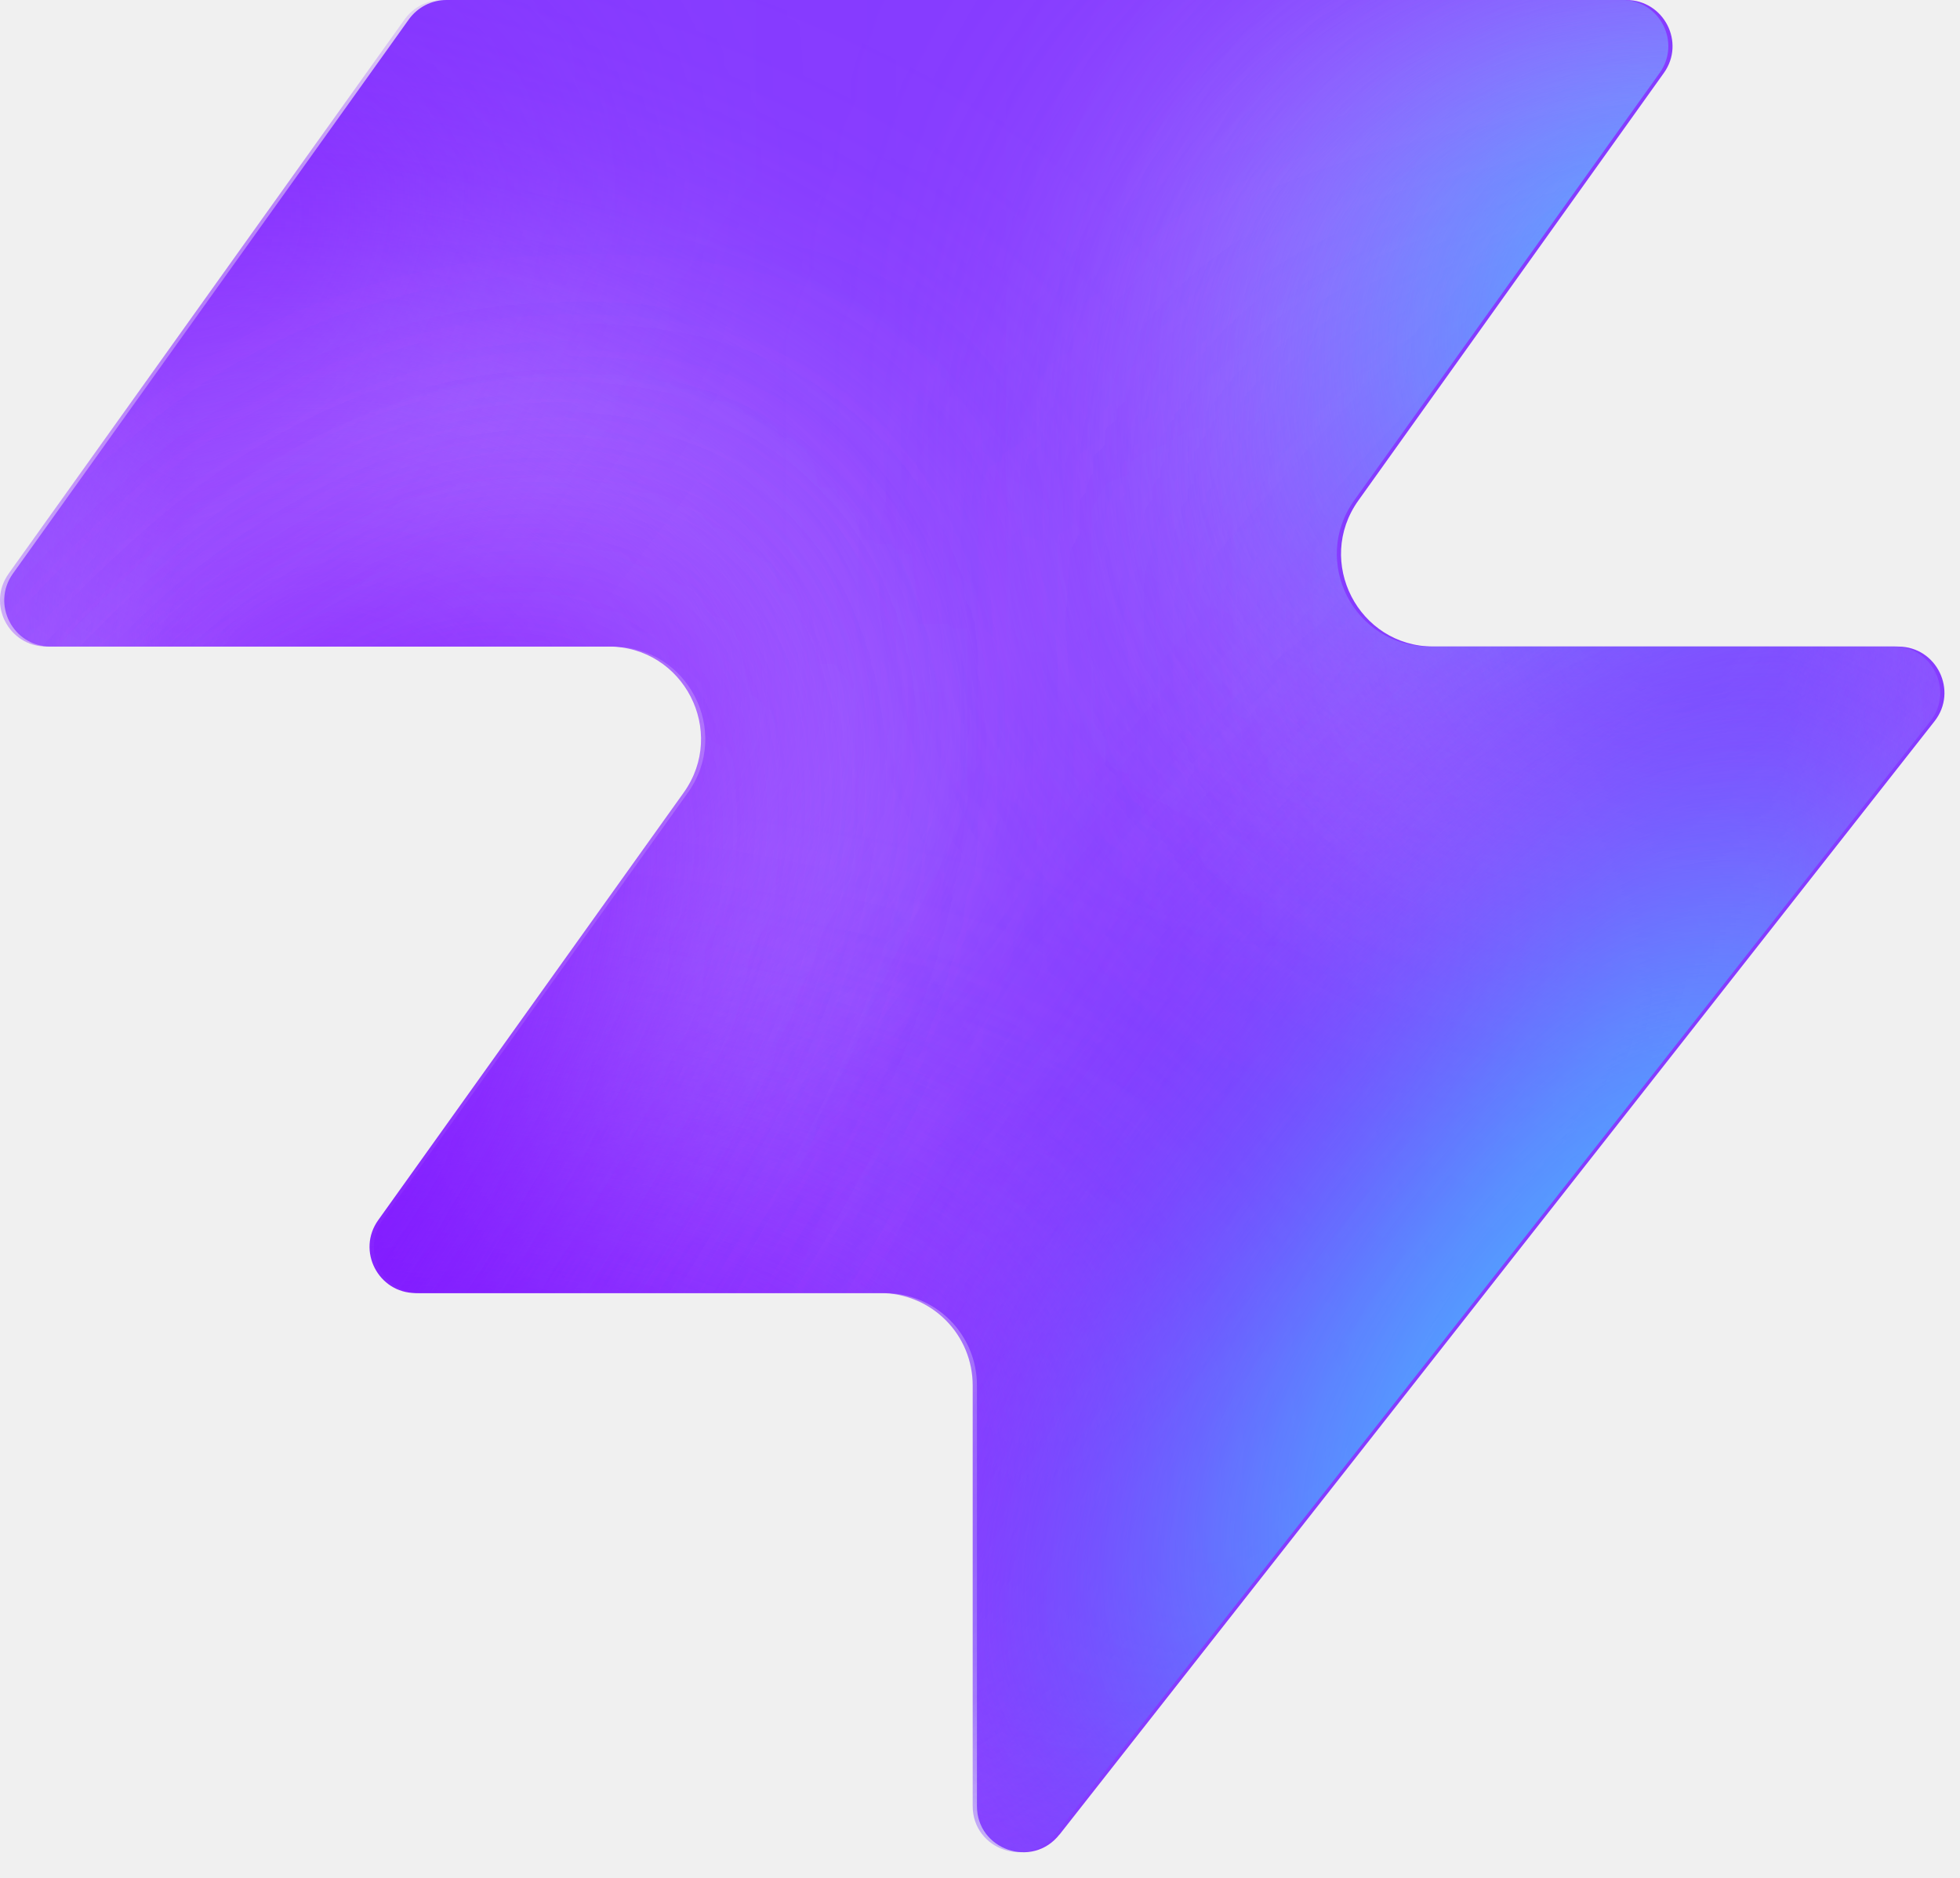
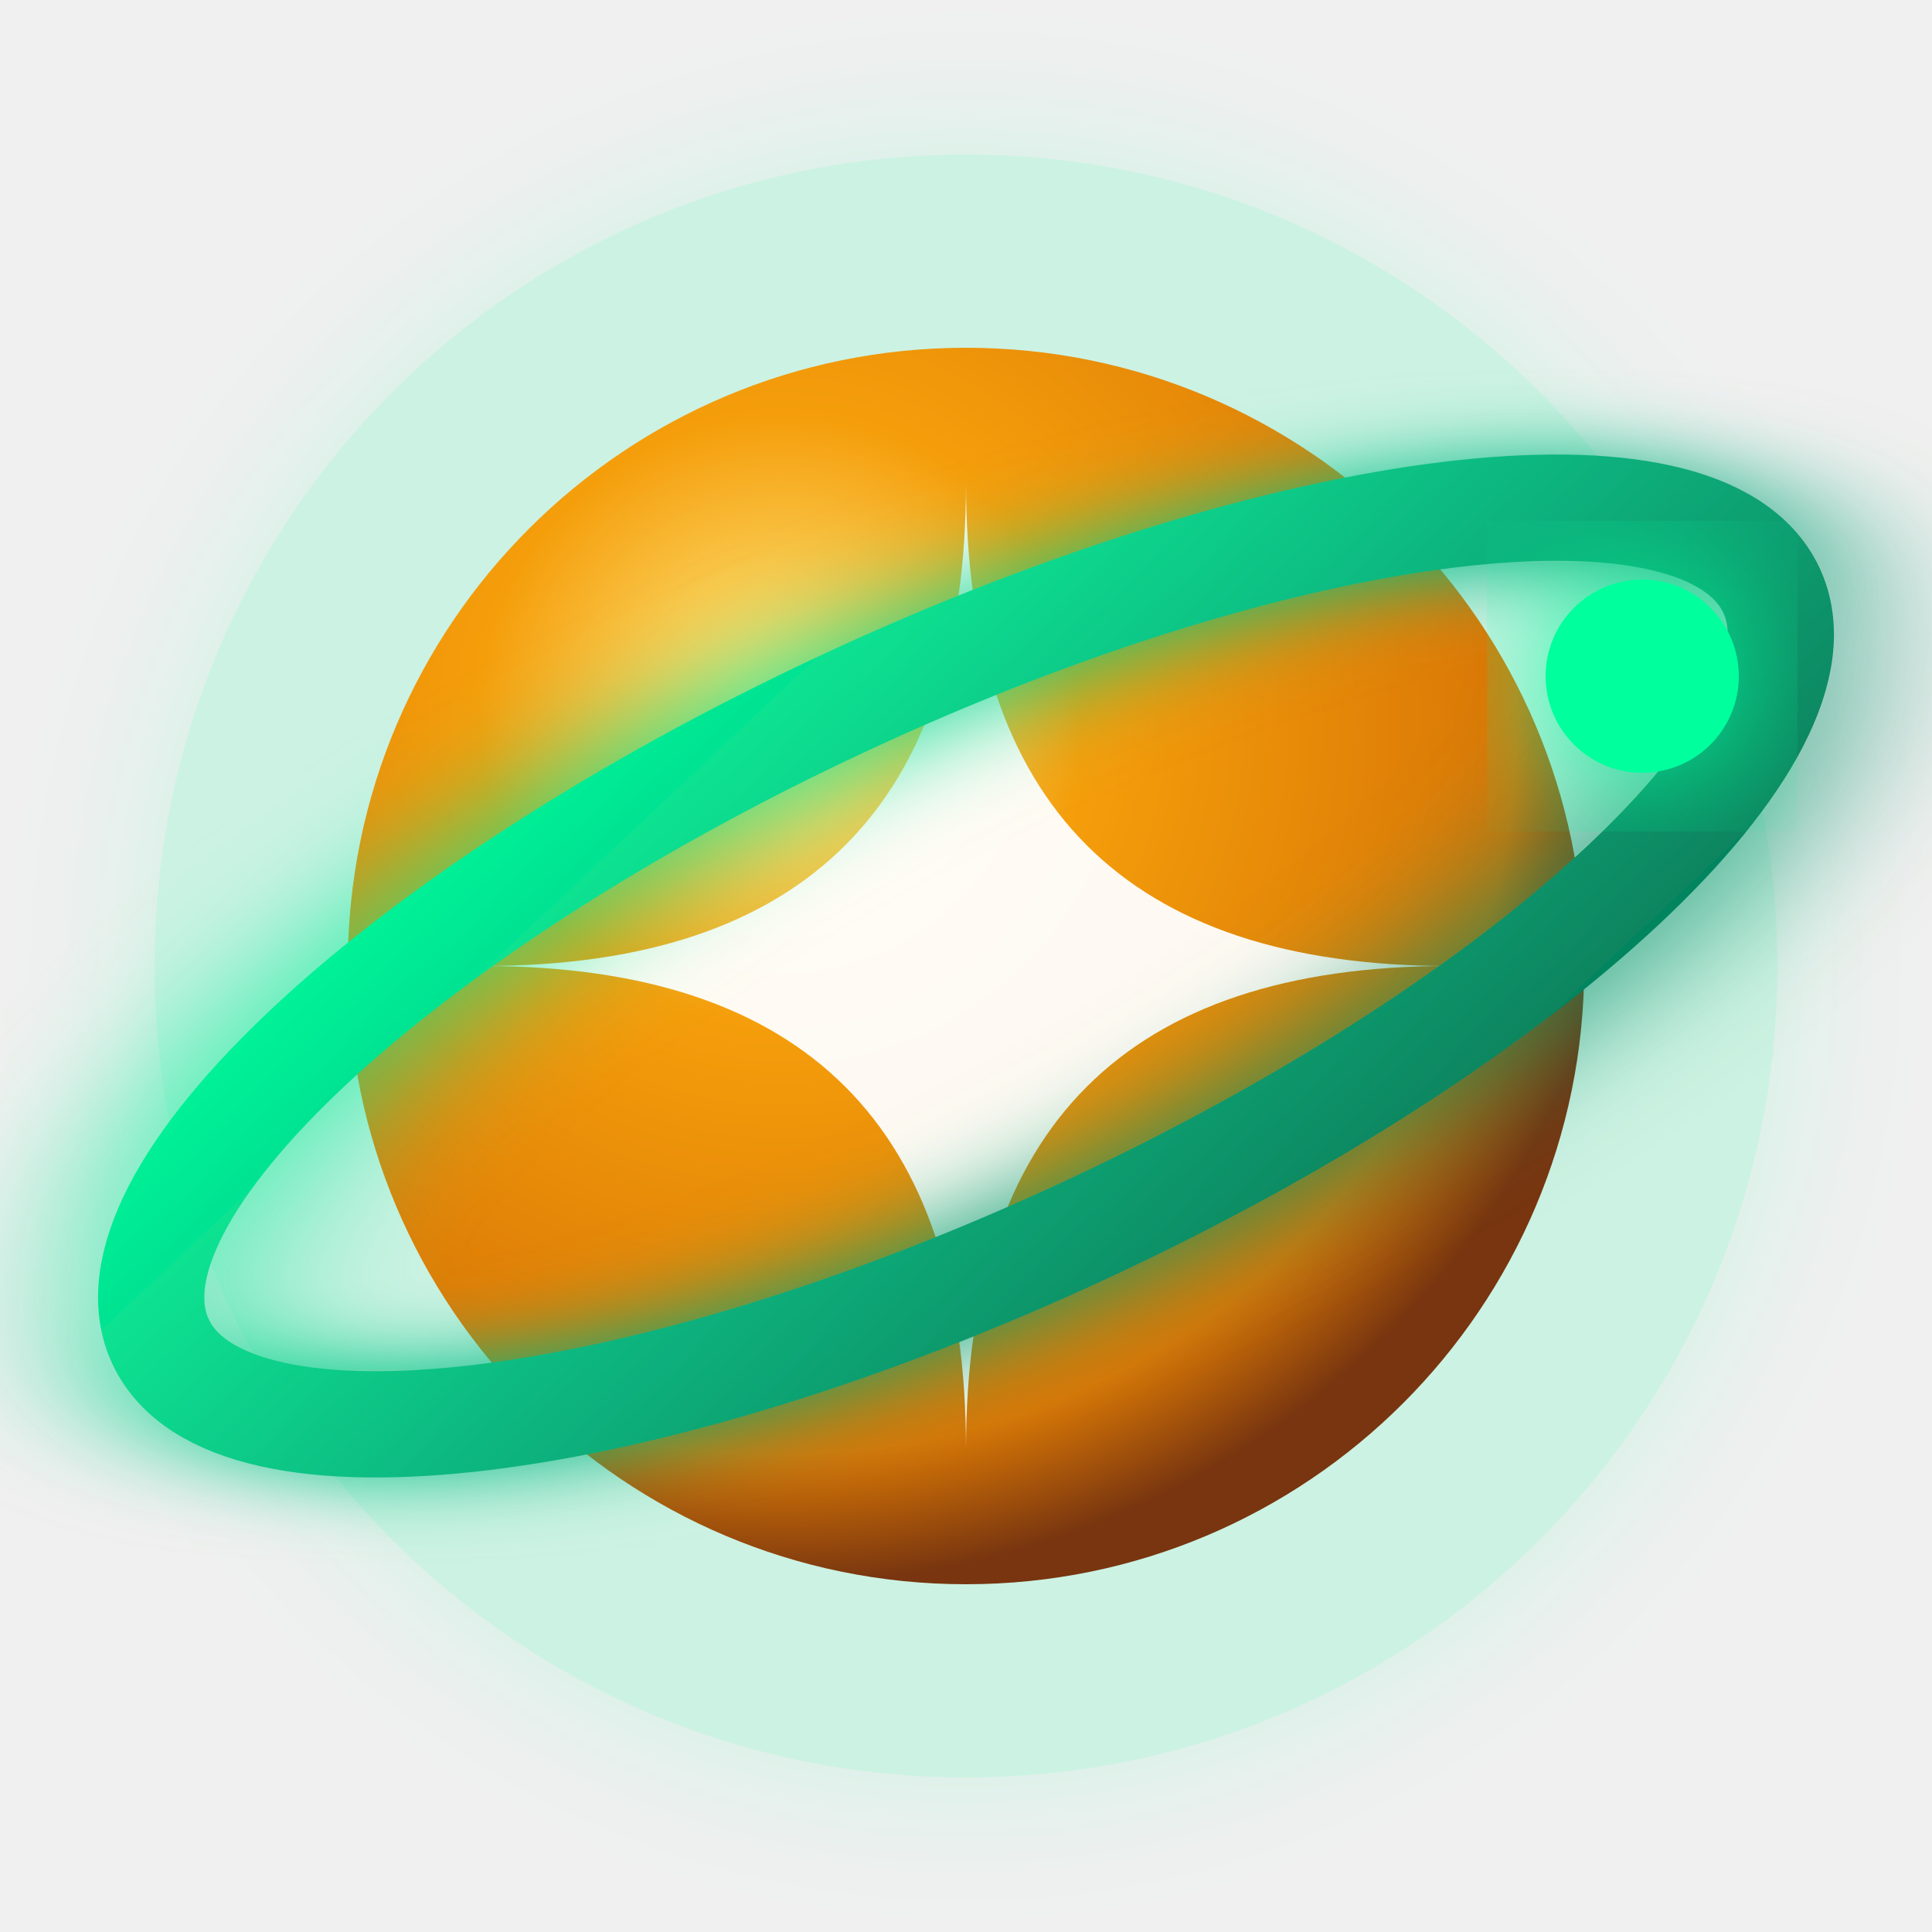
- <svg xmlns="http://www.w3.org/2000/svg" width="48" height="46" fill="none" viewBox="0 0 48 46">
-   <path fill="#863bff" d="M25.946 44.938c-.664.845-2.021.375-2.021-.698V33.937a2.26 2.26 0 0 0-2.262-2.262H10.287c-.92 0-1.456-1.04-.92-1.788l7.48-10.471c1.07-1.497 0-3.578-1.842-3.578H1.237c-.92 0-1.456-1.04-.92-1.788L10.013.474c.214-.297.556-.474.92-.474h28.894c.92 0 1.456 1.04.92 1.788l-7.48 10.471c-1.07 1.498 0 3.579 1.842 3.579h11.377c.943 0 1.473 1.088.89 1.83L25.947 44.94z" style="fill:#863bff;fill:color(display-p3 .525 .23 1);fill-opacity:1" />
-   <mask id="a" width="48" height="46" x="0" y="0" maskUnits="userSpaceOnUse" style="mask-type:alpha">
-     <path fill="#000" d="M25.842 44.938c-.664.844-2.021.375-2.021-.698V33.937a2.26 2.26 0 0 0-2.262-2.262H10.183c-.92 0-1.456-1.04-.92-1.788l7.48-10.471c1.07-1.498 0-3.579-1.842-3.579H1.133c-.92 0-1.456-1.04-.92-1.787L9.91.473c.214-.297.556-.474.92-.474h28.894c.92 0 1.456 1.04.92 1.788l-7.48 10.471c-1.07 1.498 0 3.578 1.842 3.578h11.377c.943 0 1.473 1.088.89 1.832L25.843 44.94z" style="fill:#000;fill-opacity:1" />
-   </mask>
-   <g mask="url(#a)">
-     <g filter="url(#b)">
-       <ellipse cx="5.508" cy="14.704" fill="#ede6ff" rx="5.508" ry="14.704" style="fill:#ede6ff;fill:color(display-p3 .927 .903 1);fill-opacity:1" transform="matrix(.00324 1 1 -.00324 -4.47 31.516)" />
-     </g>
-     <g filter="url(#c)">
-       <ellipse cx="10.399" cy="29.851" fill="#ede6ff" rx="10.399" ry="29.851" style="fill:#ede6ff;fill:color(display-p3 .927 .903 1);fill-opacity:1" transform="matrix(.00324 1 1 -.00324 -39.328 7.883)" />
-     </g>
-     <g filter="url(#d)">
-       <ellipse cx="5.508" cy="30.487" fill="#7e14ff" rx="5.508" ry="30.487" style="fill:#7e14ff;fill:color(display-p3 .492 .077 1);fill-opacity:1" transform="rotate(89.814 -25.913 -14.639)scale(1 -1)" />
-     </g>
-     <g filter="url(#e)">
-       <ellipse cx="5.508" cy="30.599" fill="#7e14ff" rx="5.508" ry="30.599" style="fill:#7e14ff;fill:color(display-p3 .492 .077 1);fill-opacity:1" transform="rotate(89.814 -32.644 -3.334)scale(1 -1)" />
-     </g>
-     <g filter="url(#f)">
-       <ellipse cx="5.508" cy="30.599" fill="#7e14ff" rx="5.508" ry="30.599" style="fill:#7e14ff;fill:color(display-p3 .492 .077 1);fill-opacity:1" transform="matrix(.00324 1 1 -.00324 -34.34 30.47)" />
-     </g>
-     <g filter="url(#g)">
-       <ellipse cx="14.072" cy="22.078" fill="#ede6ff" rx="14.072" ry="22.078" style="fill:#ede6ff;fill:color(display-p3 .927 .903 1);fill-opacity:1" transform="rotate(93.35 24.506 48.493)scale(-1 1)" />
-     </g>
-     <g filter="url(#h)">
-       <ellipse cx="3.47" cy="21.501" fill="#7e14ff" rx="3.47" ry="21.501" style="fill:#7e14ff;fill:color(display-p3 .492 .077 1);fill-opacity:1" transform="rotate(89.009 28.708 47.59)scale(-1 1)" />
-     </g>
-     <g filter="url(#i)">
-       <ellipse cx="3.47" cy="21.501" fill="#7e14ff" rx="3.47" ry="21.501" style="fill:#7e14ff;fill:color(display-p3 .492 .077 1);fill-opacity:1" transform="rotate(89.009 28.708 47.59)scale(-1 1)" />
-     </g>
-     <g filter="url(#j)">
-       <ellipse cx=".387" cy="8.972" fill="#7e14ff" rx="4.407" ry="29.108" style="fill:#7e14ff;fill:color(display-p3 .492 .077 1);fill-opacity:1" transform="rotate(39.51 .387 8.972)" />
-     </g>
-     <g filter="url(#k)">
-       <ellipse cx="47.523" cy="-6.092" fill="#7e14ff" rx="4.407" ry="29.108" style="fill:#7e14ff;fill:color(display-p3 .492 .077 1);fill-opacity:1" transform="rotate(37.892 47.523 -6.092)" />
-     </g>
-     <g filter="url(#l)">
-       <ellipse cx="41.412" cy="6.333" fill="#47bfff" rx="5.971" ry="9.665" style="fill:#47bfff;fill:color(display-p3 .28 .748 1);fill-opacity:1" transform="rotate(37.892 41.412 6.333)" />
-     </g>
-     <g filter="url(#m)">
-       <ellipse cx="-1.879" cy="38.332" fill="#7e14ff" rx="4.407" ry="29.108" style="fill:#7e14ff;fill:color(display-p3 .492 .077 1);fill-opacity:1" transform="rotate(37.892 -1.88 38.332)" />
-     </g>
-     <g filter="url(#n)">
-       <ellipse cx="-1.879" cy="38.332" fill="#7e14ff" rx="4.407" ry="29.108" style="fill:#7e14ff;fill:color(display-p3 .492 .077 1);fill-opacity:1" transform="rotate(37.892 -1.88 38.332)" />
-     </g>
-     <g filter="url(#o)">
-       <ellipse cx="35.651" cy="29.907" fill="#7e14ff" rx="4.407" ry="29.108" style="fill:#7e14ff;fill:color(display-p3 .492 .077 1);fill-opacity:1" transform="rotate(37.892 35.651 29.907)" />
-     </g>
-     <g filter="url(#p)">
-       <ellipse cx="38.418" cy="32.4" fill="#47bfff" rx="5.971" ry="15.297" style="fill:#47bfff;fill:color(display-p3 .28 .748 1);fill-opacity:1" transform="rotate(37.892 38.418 32.4)" />
-     </g>
-   </g>
+ <svg xmlns="http://www.w3.org/2000/svg" viewBox="0 0 100 100" width="100" height="100">
  <defs>
-     <filter id="b" width="60.045" height="41.654" x="-19.77" y="16.149" color-interpolation-filters="sRGB" filterUnits="userSpaceOnUse">
-       <feFlood flood-opacity="0" result="BackgroundImageFix" />
-       <feBlend in="SourceGraphic" in2="BackgroundImageFix" result="shape" />
-       <feGaussianBlur result="effect1_foregroundBlur_2002_17158" stdDeviation="7.659" />
-     </filter>
-     <filter id="c" width="90.34" height="51.437" x="-54.613" y="-7.533" color-interpolation-filters="sRGB" filterUnits="userSpaceOnUse">
-       <feFlood flood-opacity="0" result="BackgroundImageFix" />
-       <feBlend in="SourceGraphic" in2="BackgroundImageFix" result="shape" />
-       <feGaussianBlur result="effect1_foregroundBlur_2002_17158" stdDeviation="7.659" />
-     </filter>
-     <filter id="d" width="79.355" height="29.4" x="-49.64" y="2.03" color-interpolation-filters="sRGB" filterUnits="userSpaceOnUse">
-       <feFlood flood-opacity="0" result="BackgroundImageFix" />
-       <feBlend in="SourceGraphic" in2="BackgroundImageFix" result="shape" />
-       <feGaussianBlur result="effect1_foregroundBlur_2002_17158" stdDeviation="4.596" />
-     </filter>
-     <filter id="e" width="79.579" height="29.4" x="-45.045" y="20.029" color-interpolation-filters="sRGB" filterUnits="userSpaceOnUse">
-       <feFlood flood-opacity="0" result="BackgroundImageFix" />
-       <feBlend in="SourceGraphic" in2="BackgroundImageFix" result="shape" />
-       <feGaussianBlur result="effect1_foregroundBlur_2002_17158" stdDeviation="4.596" />
-     </filter>
-     <filter id="f" width="79.579" height="29.4" x="-43.513" y="21.178" color-interpolation-filters="sRGB" filterUnits="userSpaceOnUse">
-       <feFlood flood-opacity="0" result="BackgroundImageFix" />
-       <feBlend in="SourceGraphic" in2="BackgroundImageFix" result="shape" />
-       <feGaussianBlur result="effect1_foregroundBlur_2002_17158" stdDeviation="4.596" />
-     </filter>
-     <filter id="g" width="74.749" height="58.852" x="15.756" y="-17.901" color-interpolation-filters="sRGB" filterUnits="userSpaceOnUse">
-       <feFlood flood-opacity="0" result="BackgroundImageFix" />
-       <feBlend in="SourceGraphic" in2="BackgroundImageFix" result="shape" />
-       <feGaussianBlur result="effect1_foregroundBlur_2002_17158" stdDeviation="7.659" />
-     </filter>
-     <filter id="h" width="61.377" height="25.362" x="23.548" y="2.284" color-interpolation-filters="sRGB" filterUnits="userSpaceOnUse">
-       <feFlood flood-opacity="0" result="BackgroundImageFix" />
-       <feBlend in="SourceGraphic" in2="BackgroundImageFix" result="shape" />
-       <feGaussianBlur result="effect1_foregroundBlur_2002_17158" stdDeviation="4.596" />
-     </filter>
-     <filter id="i" width="61.377" height="25.362" x="23.548" y="2.284" color-interpolation-filters="sRGB" filterUnits="userSpaceOnUse">
-       <feFlood flood-opacity="0" result="BackgroundImageFix" />
-       <feBlend in="SourceGraphic" in2="BackgroundImageFix" result="shape" />
-       <feGaussianBlur result="effect1_foregroundBlur_2002_17158" stdDeviation="4.596" />
-     </filter>
-     <filter id="j" width="56.045" height="63.649" x="-27.636" y="-22.853" color-interpolation-filters="sRGB" filterUnits="userSpaceOnUse">
-       <feFlood flood-opacity="0" result="BackgroundImageFix" />
-       <feBlend in="SourceGraphic" in2="BackgroundImageFix" result="shape" />
-       <feGaussianBlur result="effect1_foregroundBlur_2002_17158" stdDeviation="4.596" />
-     </filter>
-     <filter id="k" width="54.814" height="64.646" x="20.116" y="-38.415" color-interpolation-filters="sRGB" filterUnits="userSpaceOnUse">
-       <feFlood flood-opacity="0" result="BackgroundImageFix" />
-       <feBlend in="SourceGraphic" in2="BackgroundImageFix" result="shape" />
-       <feGaussianBlur result="effect1_foregroundBlur_2002_17158" stdDeviation="4.596" />
-     </filter>
-     <filter id="l" width="33.541" height="35.313" x="24.641" y="-11.323" color-interpolation-filters="sRGB" filterUnits="userSpaceOnUse">
-       <feFlood flood-opacity="0" result="BackgroundImageFix" />
-       <feBlend in="SourceGraphic" in2="BackgroundImageFix" result="shape" />
-       <feGaussianBlur result="effect1_foregroundBlur_2002_17158" stdDeviation="4.596" />
-     </filter>
-     <filter id="m" width="54.814" height="64.646" x="-29.286" y="6.009" color-interpolation-filters="sRGB" filterUnits="userSpaceOnUse">
-       <feFlood flood-opacity="0" result="BackgroundImageFix" />
-       <feBlend in="SourceGraphic" in2="BackgroundImageFix" result="shape" />
-       <feGaussianBlur result="effect1_foregroundBlur_2002_17158" stdDeviation="4.596" />
-     </filter>
-     <filter id="n" width="54.814" height="64.646" x="-29.286" y="6.009" color-interpolation-filters="sRGB" filterUnits="userSpaceOnUse">
-       <feFlood flood-opacity="0" result="BackgroundImageFix" />
-       <feBlend in="SourceGraphic" in2="BackgroundImageFix" result="shape" />
-       <feGaussianBlur result="effect1_foregroundBlur_2002_17158" stdDeviation="4.596" />
-     </filter>
-     <filter id="o" width="54.814" height="64.646" x="8.244" y="-2.416" color-interpolation-filters="sRGB" filterUnits="userSpaceOnUse">
-       <feFlood flood-opacity="0" result="BackgroundImageFix" />
-       <feBlend in="SourceGraphic" in2="BackgroundImageFix" result="shape" />
-       <feGaussianBlur result="effect1_foregroundBlur_2002_17158" stdDeviation="4.596" />
-     </filter>
-     <filter id="p" width="39.409" height="43.623" x="18.713" y="10.588" color-interpolation-filters="sRGB" filterUnits="userSpaceOnUse">
-       <feFlood flood-opacity="0" result="BackgroundImageFix" />
-       <feBlend in="SourceGraphic" in2="BackgroundImageFix" result="shape" />
-       <feGaussianBlur result="effect1_foregroundBlur_2002_17158" stdDeviation="4.596" />
+     <radialGradient id="neorthPlanetGrad" cx="35%" cy="30%" r="70%">
+       <stop offset="0%" stop-color="#fef08a" />
+       <stop offset="35%" stop-color="#f59e0b" />
+       <stop offset="85%" stop-color="#d97706" />
+       <stop offset="100%" stop-color="#78350f" />
+     </radialGradient>
+     <linearGradient id="neorthRingGrad" x1="0%" y1="0%" x2="100%" y2="100%">
+       <stop offset="0%" stop-color="#00ff9d" />
+       <stop offset="50%" stop-color="#10b981" />
+       <stop offset="100%" stop-color="#047857" />
+     </linearGradient>
+     <filter id="neorthGlow" x="-30%" y="-30%" width="160%" height="160%">
+       <feGaussianBlur stdDeviation="4" result="blur" />
+       <feComposite in="SourceGraphic" in2="blur" operator="over" />
    </filter>
  </defs>
+   <circle cx="50" cy="50" r="42" fill="#00ff9d" opacity="0.15" filter="url(#neorthGlow)" />
+   <circle cx="50" cy="50" r="32" fill="url(#neorthPlanetGrad)" />
+   <path d="M50 25 Q50 50 75 50 Q50 50 50 75 Q50 50 25 50 Q50 50 50 25 Z" fill="#ffffff" opacity="0.95" />
+   <ellipse cx="50" cy="50" rx="46" ry="15" fill="none" stroke="url(#neorthRingGrad)" stroke-width="5.5" filter="url(#neorthGlow)" transform="rotate(-25 50 50)" />
+   <circle cx="85" cy="35" r="5" fill="#00ff9d" filter="url(#neorthGlow)" />
</svg>
